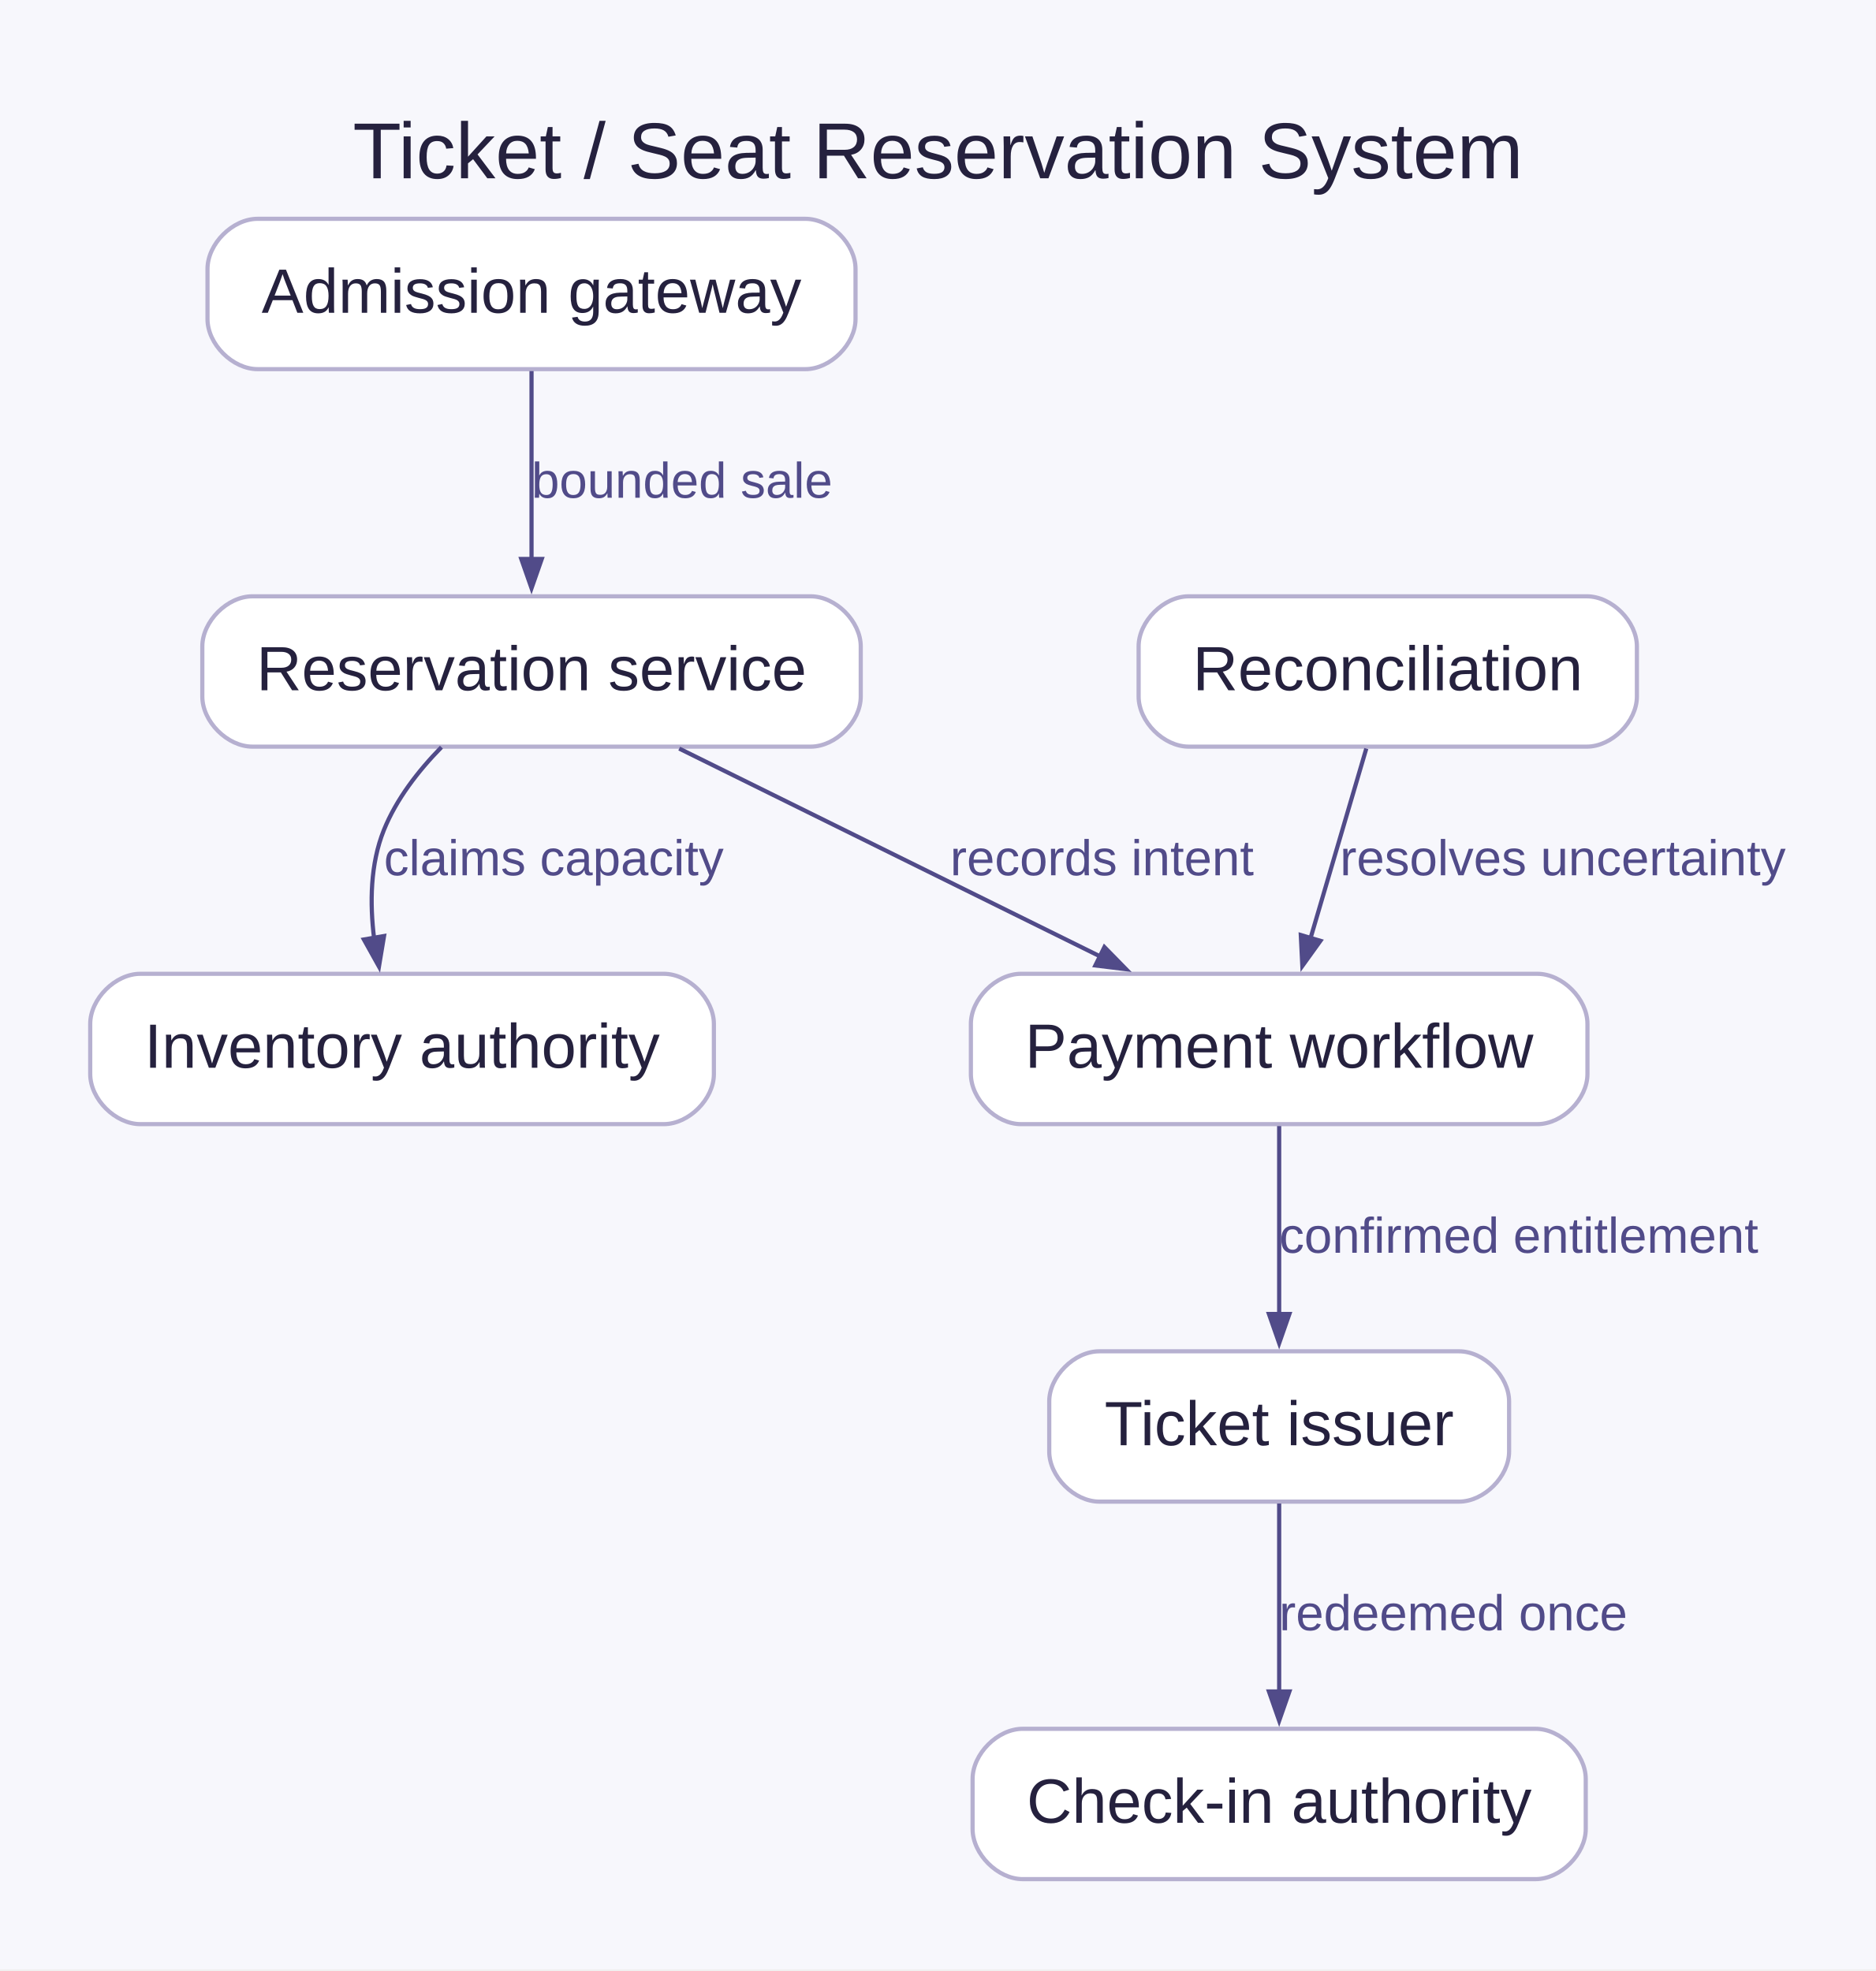
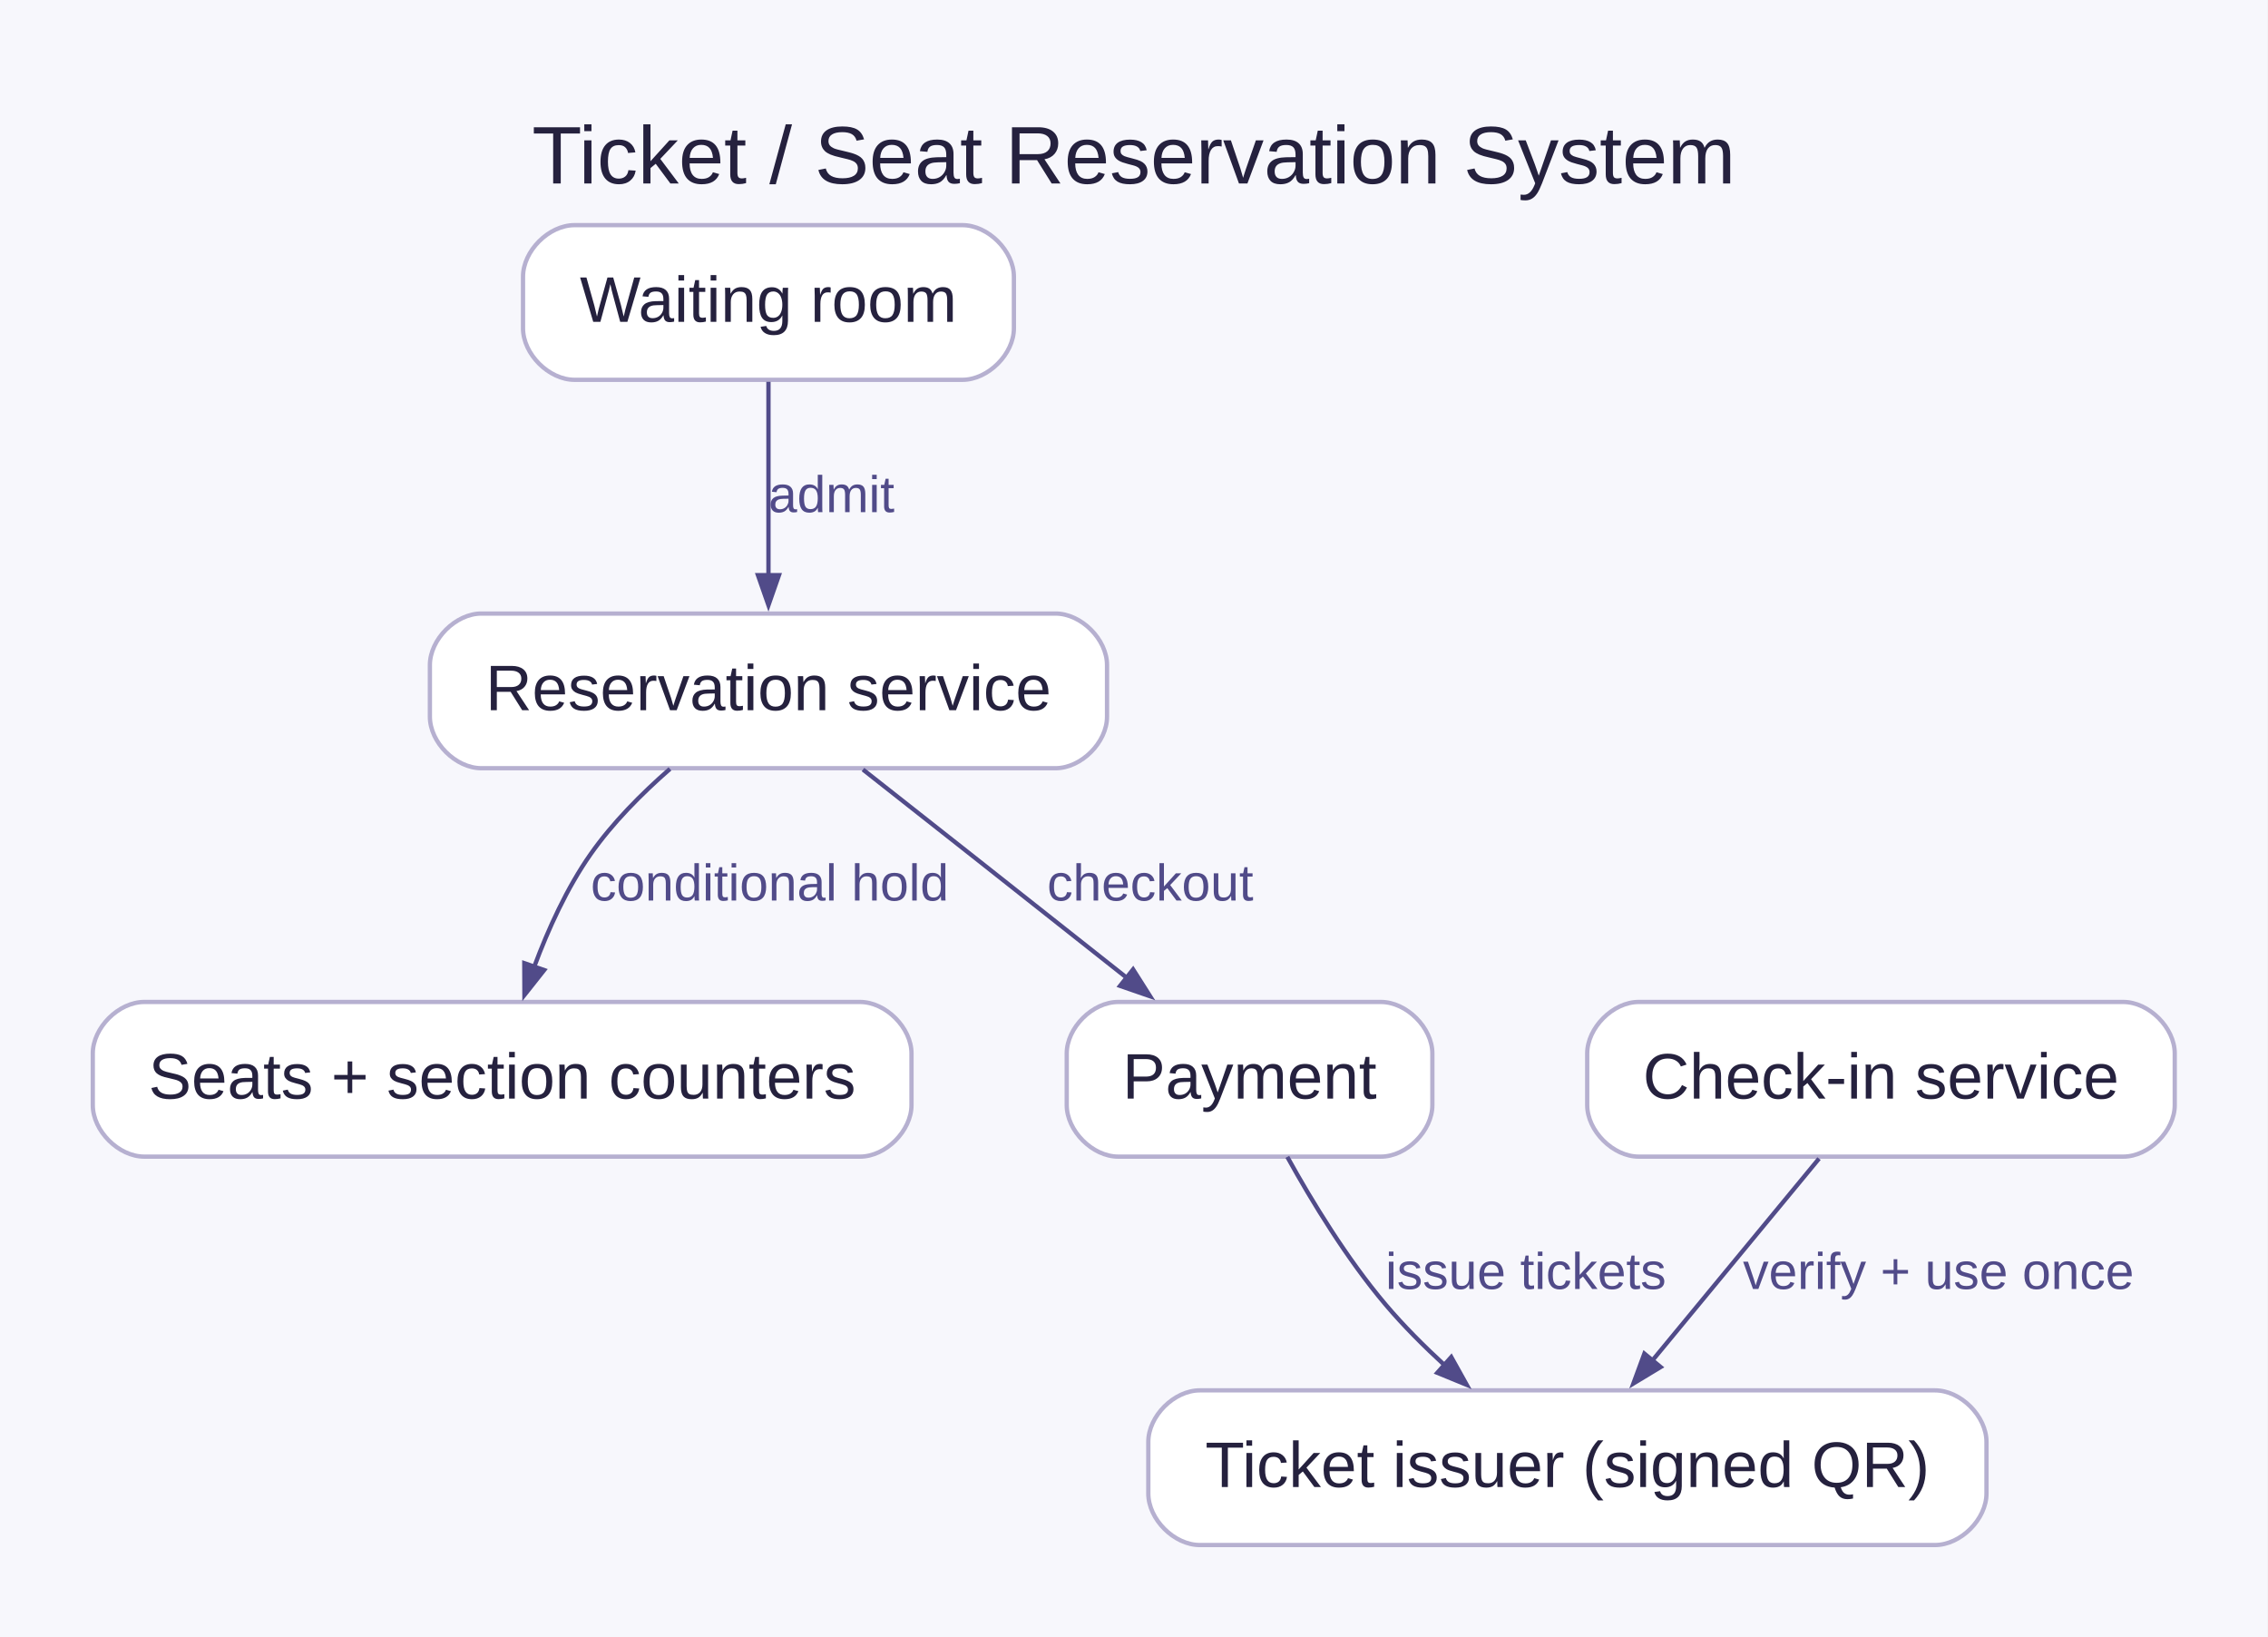
- <svg xmlns="http://www.w3.org/2000/svg" width="449pt" height="472pt" viewBox="0.00 0.00 449.00 472.00" role="img" aria-labelledby="answer-title answer-desc">
-   <g id="graph0" class="graph" transform="scale(1 1) rotate(0) translate(21.6 450)">
-     <polygon fill="#f7f7fc" stroke="none" points="-21.6,21.6 -21.6,-450 427.53,-450 427.53,21.6 -21.6,21.6" />
-     <text xml:space="preserve" text-anchor="middle" x="202.97" y="-407.3" font-family="Arial" font-size="19.00" fill="#25213e">Ticket / Seat Reservation System</text>
+ <svg xmlns="http://www.w3.org/2000/svg" width="528pt" height="381pt" viewBox="0.00 0.00 528.00 381.00" role="img" aria-labelledby="answer-title answer-desc">
+   <g id="graph0" class="graph" transform="scale(1 1) rotate(0) translate(21.6 359.6)">
+     <polygon fill="#f7f7fc" stroke="none" points="-21.6,21.6 -21.6,-359.6 506.29,-359.6 506.29,21.6 -21.6,21.6" />
+     <text xml:space="preserve" text-anchor="middle" x="242.35" y="-316.9" font-family="Arial" font-size="19.00" fill="#25213e">Ticket / Seat Reservation System</text>
    <g id="node1" class="node">
-       <path fill="#ffffff" stroke="#b6b0d0" d="M171.23,-397.6C171.23,-397.6 40.08,-397.6 40.08,-397.6 34.08,-397.6 28.08,-391.6 28.08,-385.6 28.08,-385.6 28.08,-373.6 28.08,-373.6 28.08,-367.6 34.08,-361.6 40.08,-361.6 40.08,-361.6 171.23,-361.6 171.23,-361.6 177.23,-361.6 183.23,-367.6 183.23,-373.6 183.23,-373.6 183.23,-385.6 183.23,-385.6 183.23,-391.6 177.23,-397.6 171.23,-397.6" />
-       <text xml:space="preserve" text-anchor="middle" x="105.66" y="-375.1" font-family="Arial" font-size="15.00" fill="#25213e">Admission gateway</text>
+       <path fill="#ffffff" stroke="#b6b0d0" d="M202.44,-307.2C202.44,-307.2 112.16,-307.2 112.16,-307.2 106.16,-307.2 100.16,-301.2 100.16,-295.2 100.16,-295.2 100.16,-283.2 100.16,-283.2 100.16,-277.2 106.16,-271.2 112.16,-271.2 112.16,-271.2 202.44,-271.2 202.44,-271.2 208.44,-271.2 214.44,-277.2 214.44,-283.2 214.44,-283.2 214.44,-295.2 214.44,-295.2 214.44,-301.2 208.44,-307.2 202.44,-307.2" />
+       <text xml:space="preserve" text-anchor="middle" x="157.3" y="-284.7" font-family="Arial" font-size="15.00" fill="#25213e">Waiting room</text>
    </g>
    <g id="node2" class="node">
-       <path fill="#ffffff" stroke="#b6b0d0" d="M172.48,-307.2C172.48,-307.2 38.84,-307.2 38.84,-307.2 32.84,-307.2 26.84,-301.2 26.84,-295.2 26.84,-295.2 26.84,-283.2 26.84,-283.2 26.84,-277.2 32.84,-271.2 38.84,-271.2 38.84,-271.2 172.48,-271.2 172.48,-271.2 178.48,-271.2 184.48,-277.2 184.48,-283.2 184.48,-283.2 184.48,-295.2 184.48,-295.2 184.48,-301.2 178.48,-307.2 172.48,-307.2" />
-       <text xml:space="preserve" text-anchor="middle" x="105.66" y="-284.7" font-family="Arial" font-size="15.00" fill="#25213e">Reservation service</text>
+       <path fill="#ffffff" stroke="#b6b0d0" d="M224.12,-216.8C224.12,-216.8 90.48,-216.8 90.48,-216.8 84.48,-216.8 78.48,-210.8 78.48,-204.8 78.48,-204.8 78.48,-192.8 78.48,-192.8 78.48,-186.8 84.48,-180.8 90.48,-180.8 90.48,-180.8 224.12,-180.8 224.12,-180.8 230.12,-180.8 236.12,-186.8 236.12,-192.8 236.12,-192.8 236.12,-204.8 236.12,-204.8 236.12,-210.8 230.12,-216.8 224.12,-216.8" />
+       <text xml:space="preserve" text-anchor="middle" x="157.3" y="-194.3" font-family="Arial" font-size="15.00" fill="#25213e">Reservation service</text>
    </g>
    <g id="edge1" class="edge">
-       <path fill="none" stroke="#514b89" d="M105.66,-361.14C105.66,-348.18 105.66,-330.32 105.66,-315.76" />
-       <polygon fill="#514b89" stroke="#514b89" points="108.11,-316.14 105.66,-309.14 103.21,-316.14 108.11,-316.14" />
-       <text xml:space="preserve" text-anchor="middle" x="141.69" y="-330.8" font-family="Arial" font-size="12.00" fill="#514b89">bounded sale</text>
+       <path fill="none" stroke="#514b89" d="M157.3,-270.74C157.3,-257.78 157.3,-239.92 157.3,-225.36" />
+       <polygon fill="#514b89" stroke="#514b89" points="159.75,-225.74 157.3,-218.74 154.85,-225.74 159.75,-225.74" />
+       <text xml:space="preserve" text-anchor="middle" x="171.97" y="-240.4" font-family="Arial" font-size="12.00" fill="#514b89">admit</text>
    </g>
    <g id="node3" class="node">
-       <path fill="#ffffff" stroke="#b6b0d0" d="M137.32,-216.8C137.32,-216.8 12,-216.8 12,-216.8 6,-216.8 0,-210.8 0,-204.8 0,-204.8 0,-192.8 0,-192.8 0,-186.8 6,-180.8 12,-180.8 12,-180.8 137.32,-180.8 137.32,-180.8 143.32,-180.8 149.32,-186.8 149.32,-192.8 149.32,-192.8 149.32,-204.8 149.32,-204.8 149.32,-210.8 143.32,-216.8 137.32,-216.8" />
-       <text xml:space="preserve" text-anchor="middle" x="74.66" y="-194.3" font-family="Arial" font-size="15.00" fill="#25213e">Inventory authority</text>
+       <path fill="#ffffff" stroke="#b6b0d0" d="M178.6,-126.4C178.6,-126.4 12,-126.4 12,-126.4 6,-126.4 0,-120.4 0,-114.4 0,-114.4 0,-102.4 0,-102.4 0,-96.4 6,-90.4 12,-90.4 12,-90.4 178.6,-90.4 178.6,-90.4 184.6,-90.4 190.6,-96.4 190.6,-102.4 190.6,-102.4 190.6,-114.4 190.6,-114.4 190.6,-120.4 184.6,-126.4 178.6,-126.4" />
+       <text xml:space="preserve" text-anchor="middle" x="95.3" y="-103.9" font-family="Arial" font-size="15.00" fill="#25213e">Seats + section counters</text>
    </g>
    <g id="edge2" class="edge">
-       <path fill="none" stroke="#514b89" d="M84.09,-271.07C78.53,-265.4 73.28,-258.62 70.3,-251.2 67.05,-243.1 66.91,-233.71 67.98,-225.19" />
-       <polygon fill="#514b89" stroke="#514b89" points="70.35,-225.85 69.13,-218.54 65.52,-225.02 70.35,-225.85" />
-       <text xml:space="preserve" text-anchor="middle" x="110.98" y="-240.4" font-family="Arial" font-size="12.00" fill="#514b89">claims capacity</text>
+       <path fill="none" stroke="#514b89" d="M134.37,-180.64C127.77,-174.88 120.99,-168.06 115.9,-160.8 110.38,-152.92 106.03,-143.36 102.78,-134.62" />
+       <polygon fill="#514b89" stroke="#514b89" points="105.09,-133.82 100.49,-128.01 100.46,-135.43 105.09,-133.82" />
+       <text xml:space="preserve" text-anchor="middle" x="157.6" y="-150" font-family="Arial" font-size="12.00" fill="#514b89">conditional hold</text>
    </g>
    <g id="node4" class="node">
-       <path fill="#ffffff" stroke="#b6b0d0" d="M346.47,-216.8C346.47,-216.8 222.85,-216.8 222.85,-216.8 216.85,-216.8 210.85,-210.8 210.85,-204.8 210.85,-204.8 210.85,-192.8 210.85,-192.8 210.85,-186.8 216.85,-180.8 222.85,-180.8 222.85,-180.8 346.47,-180.8 346.47,-180.8 352.47,-180.8 358.47,-186.8 358.47,-192.8 358.47,-192.8 358.47,-204.8 358.47,-204.8 358.47,-210.8 352.47,-216.8 346.47,-216.8" />
-       <text xml:space="preserve" text-anchor="middle" x="284.66" y="-194.3" font-family="Arial" font-size="15.00" fill="#25213e">Payment workflow</text>
+       <path fill="#ffffff" stroke="#b6b0d0" d="M299.86,-126.4C299.86,-126.4 238.74,-126.4 238.74,-126.4 232.74,-126.4 226.74,-120.4 226.74,-114.4 226.74,-114.4 226.74,-102.4 226.74,-102.4 226.74,-96.4 232.74,-90.4 238.74,-90.4 238.74,-90.4 299.86,-90.4 299.86,-90.4 305.86,-90.4 311.86,-96.4 311.86,-102.4 311.86,-102.4 311.86,-114.4 311.86,-114.4 311.86,-120.4 305.86,-126.4 299.86,-126.4" />
+       <text xml:space="preserve" text-anchor="middle" x="269.3" y="-103.9" font-family="Arial" font-size="15.00" fill="#25213e">Payment</text>
    </g>
    <g id="edge3" class="edge">
-       <path fill="none" stroke="#514b89" d="M141.02,-270.74C169.95,-256.45 210.97,-236.19 241.77,-220.98" />
-       <polygon fill="#514b89" stroke="#514b89" points="242.82,-223.2 248.01,-217.9 240.65,-218.8 242.82,-223.2" />
-       <text xml:space="preserve" text-anchor="middle" x="242.23" y="-240.4" font-family="Arial" font-size="12.00" fill="#514b89">records intent</text>
+       <path fill="none" stroke="#514b89" d="M179.3,-180.49C187.19,-174.29 196.15,-167.23 204.3,-160.8 216.29,-151.34 229.51,-140.89 240.89,-131.89" />
+       <polygon fill="#514b89" stroke="#514b89" points="242.19,-133.98 246.16,-127.72 239.15,-130.14 242.19,-133.98" />
+       <text xml:space="preserve" text-anchor="middle" x="246.18" y="-150" font-family="Arial" font-size="12.00" fill="#514b89">checkout</text>
    </g>
    <g id="node5" class="node">
-       <path fill="#ffffff" stroke="#b6b0d0" d="M327.71,-126.4C327.71,-126.4 241.61,-126.4 241.61,-126.4 235.61,-126.4 229.61,-120.4 229.61,-114.4 229.61,-114.4 229.61,-102.4 229.61,-102.4 229.61,-96.4 235.61,-90.4 241.61,-90.4 241.61,-90.4 327.71,-90.4 327.71,-90.4 333.71,-90.4 339.71,-96.4 339.71,-102.4 339.71,-102.4 339.71,-114.4 339.71,-114.4 339.71,-120.4 333.71,-126.4 327.71,-126.4" />
-       <text xml:space="preserve" text-anchor="middle" x="284.66" y="-103.9" font-family="Arial" font-size="15.00" fill="#25213e">Ticket issuer</text>
+       <path fill="#ffffff" stroke="#b6b0d0" d="M428.86,-36C428.86,-36 257.73,-36 257.73,-36 251.73,-36 245.73,-30 245.73,-24 245.73,-24 245.73,-12 245.73,-12 245.73,-6 251.73,0 257.73,0 257.73,0 428.86,0 428.86,0 434.86,0 440.86,-6 440.86,-12 440.86,-12 440.86,-24 440.86,-24 440.86,-30 434.86,-36 428.86,-36" />
+       <text xml:space="preserve" text-anchor="middle" x="343.3" y="-13.5" font-family="Arial" font-size="15.00" fill="#25213e">Ticket issuer (signed QR)</text>
    </g>
    <g id="edge4" class="edge">
-       <path fill="none" stroke="#514b89" d="M284.66,-180.34C284.66,-167.38 284.66,-149.52 284.66,-134.96" />
-       <polygon fill="#514b89" stroke="#514b89" points="287.11,-135.34 284.66,-128.34 282.21,-135.34 287.11,-135.34" />
-       <text xml:space="preserve" text-anchor="middle" x="342.02" y="-150" font-family="Arial" font-size="12.00" fill="#514b89">confirmed entitlement</text>
+       <path fill="none" stroke="#514b89" d="M278.09,-90.34C283.87,-79.89 292.01,-66.56 300.94,-56 305.11,-51.07 309.95,-46.23 314.84,-41.74" />
+       <polygon fill="#514b89" stroke="#514b89" points="316.26,-43.76 319.87,-37.28 313.01,-40.09 316.26,-43.76" />
+       <text xml:space="preserve" text-anchor="middle" x="333.62" y="-59.6" font-family="Arial" font-size="12.00" fill="#514b89">issue tickets</text>
    </g>
    <g id="node6" class="node">
-       <path fill="#ffffff" stroke="#b6b0d0" d="M346.06,-36C346.06,-36 223.26,-36 223.26,-36 217.26,-36 211.26,-30 211.26,-24 211.26,-24 211.26,-12 211.26,-12 211.26,-6 217.26,0 223.26,0 223.26,0 346.06,0 346.06,0 352.06,0 358.06,-6 358.06,-12 358.06,-12 358.06,-24 358.06,-24 358.06,-30 352.06,-36 346.06,-36" />
-       <text xml:space="preserve" text-anchor="middle" x="284.66" y="-13.5" font-family="Arial" font-size="15.00" fill="#25213e">Check-in authority</text>
+       <path fill="#ffffff" stroke="#b6b0d0" d="M472.69,-126.4C472.69,-126.4 359.91,-126.4 359.91,-126.4 353.91,-126.4 347.91,-120.4 347.91,-114.4 347.91,-114.4 347.91,-102.4 347.91,-102.4 347.91,-96.4 353.91,-90.4 359.91,-90.4 359.91,-90.4 472.69,-90.4 472.69,-90.4 478.69,-90.4 484.69,-96.4 484.69,-102.4 484.69,-102.4 484.69,-114.4 484.69,-114.4 484.69,-120.4 478.69,-126.4 472.69,-126.4" />
+       <text xml:space="preserve" text-anchor="middle" x="416.3" y="-103.9" font-family="Arial" font-size="15.00" fill="#25213e">Check-in service</text>
    </g>
    <g id="edge5" class="edge">
-       <path fill="none" stroke="#514b89" d="M284.66,-89.94C284.66,-76.98 284.66,-59.12 284.66,-44.56" />
-       <polygon fill="#514b89" stroke="#514b89" points="287.11,-44.94 284.66,-37.94 282.21,-44.94 287.11,-44.94" />
-       <text xml:space="preserve" text-anchor="middle" x="326.35" y="-59.6" font-family="Arial" font-size="12.00" fill="#514b89">redeemed once</text>
-     </g>
-     <g id="node7" class="node">
-       <path fill="#ffffff" stroke="#b6b0d0" d="M358.31,-307.2C358.31,-307.2 263.01,-307.2 263.01,-307.2 257.01,-307.2 251.01,-301.2 251.01,-295.2 251.01,-295.2 251.01,-283.2 251.01,-283.2 251.01,-277.2 257.01,-271.2 263.01,-271.2 263.01,-271.2 358.31,-271.2 358.31,-271.2 364.31,-271.2 370.31,-277.2 370.31,-283.2 370.31,-283.2 370.31,-295.2 370.31,-295.2 370.31,-301.2 364.31,-307.2 358.31,-307.2" />
-       <text xml:space="preserve" text-anchor="middle" x="310.66" y="-284.7" font-family="Arial" font-size="15.00" fill="#25213e">Reconciliation</text>
-     </g>
-     <g id="edge6" class="edge">
-       <path fill="none" stroke="#514b89" d="M305.52,-270.74C301.71,-257.78 296.46,-239.92 292.18,-225.36" />
-       <polygon fill="#514b89" stroke="#514b89" points="294.54,-224.7 290.21,-218.68 289.84,-226.09 294.54,-224.7" />
-       <text xml:space="preserve" text-anchor="middle" x="352.57" y="-240.4" font-family="Arial" font-size="12.00" fill="#514b89">resolves uncertainty</text>
+       <path fill="none" stroke="#514b89" d="M401.88,-89.94C390.78,-76.5 375.32,-57.77 363.07,-42.94" />
+       <polygon fill="#514b89" stroke="#514b89" points="365,-41.43 358.66,-37.6 361.22,-44.55 365,-41.43" />
+       <text xml:space="preserve" text-anchor="middle" x="429.69" y="-59.6" font-family="Arial" font-size="12.00" fill="#514b89">verify + use once</text>
    </g>
  </g>
</svg>
